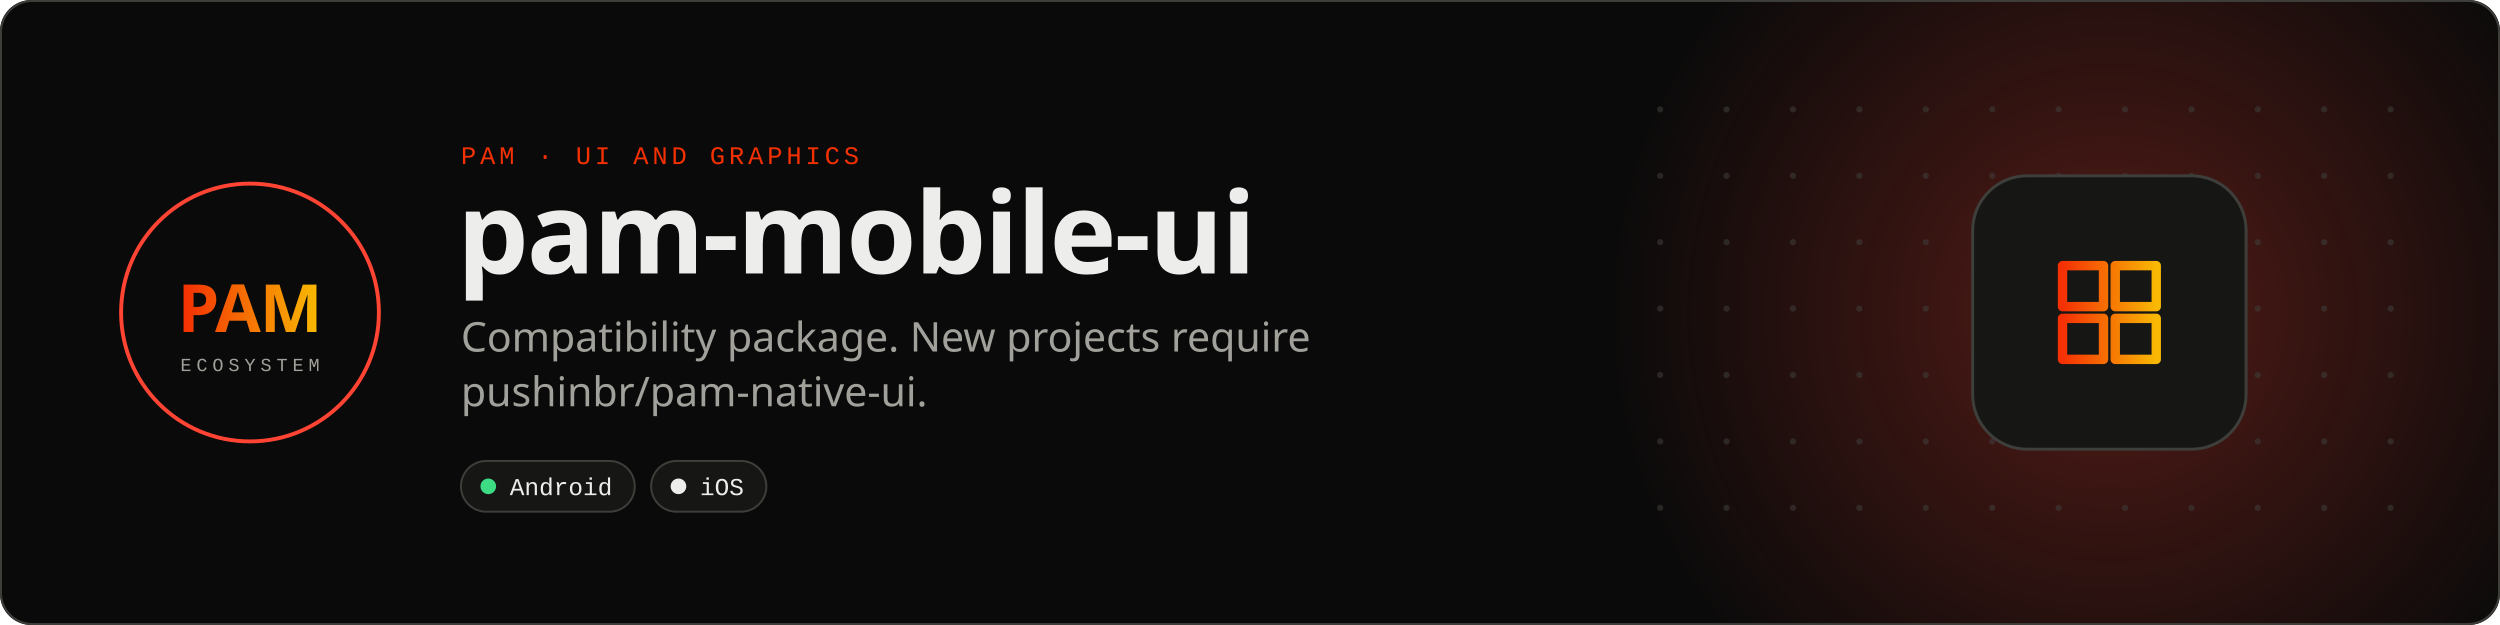
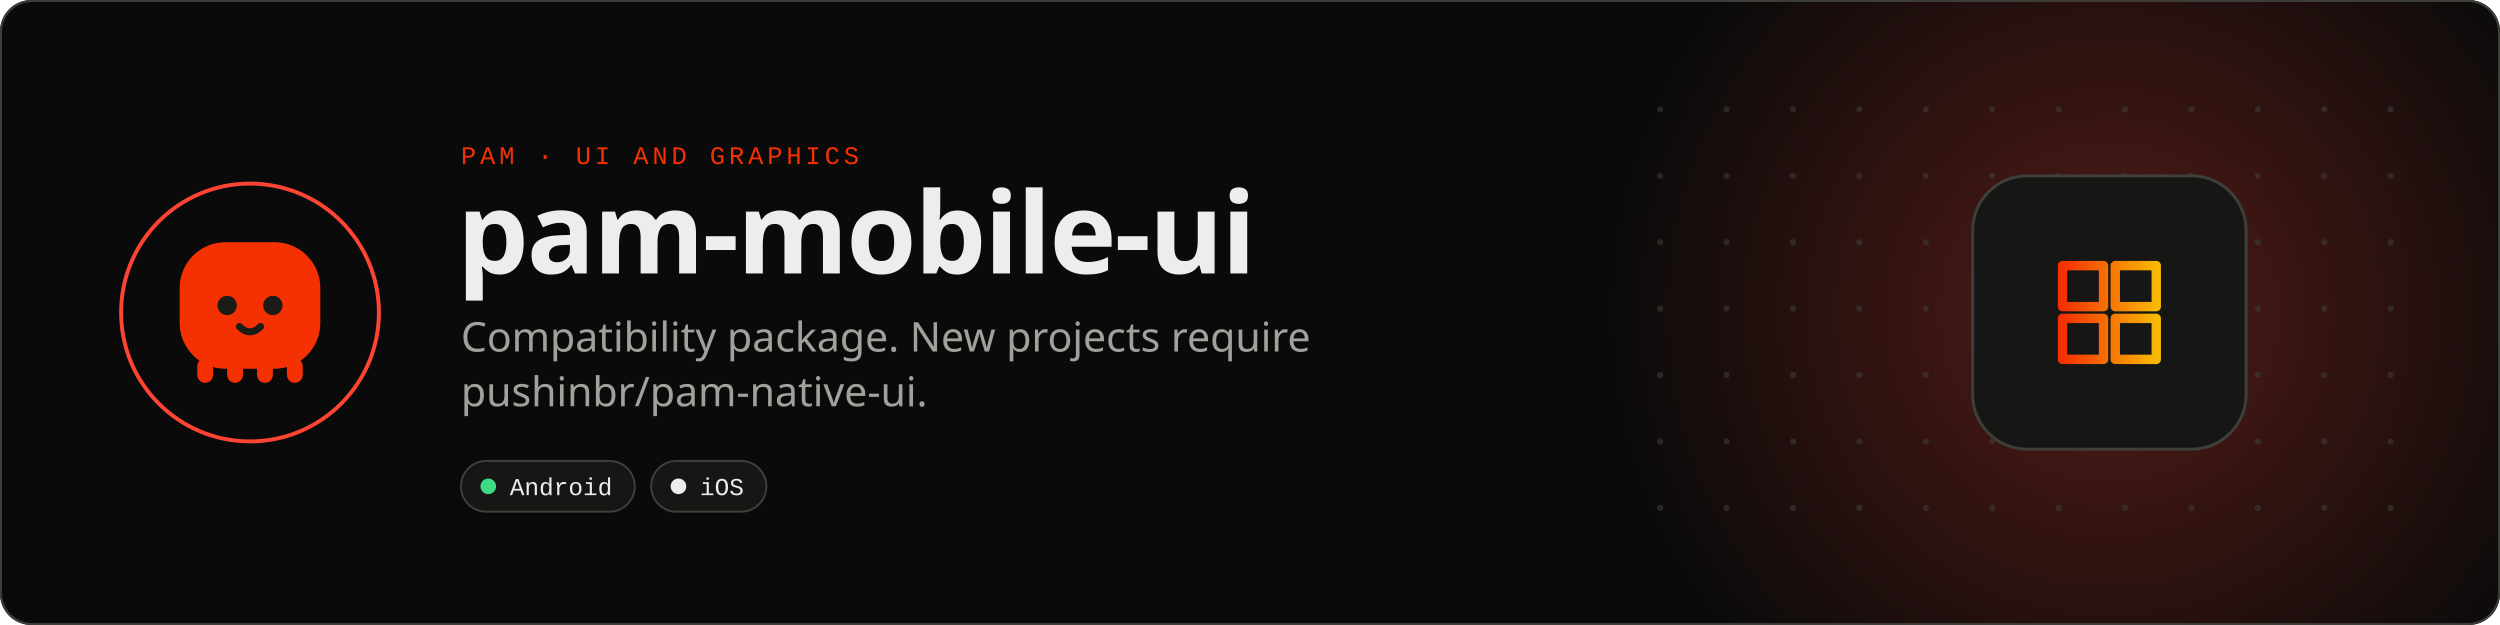
<svg xmlns="http://www.w3.org/2000/svg" viewBox="0 0 1280 320" width="1280" height="320" role="img" aria-label="pam-mobile-ui: Compatibility package. New projects require pushinbr/pam-native-ui.">
  <defs>
    <linearGradient id="pg" x1="0" y1="0" x2="1" y2="0">
      <stop offset="0" stop-color="#f53003" />
      <stop offset="1" stop-color="#f8b803" />
    </linearGradient>
    <radialGradient id="gl">
      <stop offset="0" stop-color="#ff4433" stop-opacity=".30" />
      <stop offset="1" stop-color="#ff4433" stop-opacity="0" />
    </radialGradient>
    <clipPath id="cl">
      <rect width="1280" height="320" rx="16" />
    </clipPath>
  </defs>
  <g clip-path="url(#cl)">
    <rect width="1280" height="320" fill="#0a0a0a" />
    <circle cx="1080" cy="160" r="260" fill="url(#gl)" />
    <g fill="#3e3e3a" opacity=".55">
      <circle cx="850" cy="56" r="1.6" />
      <circle cx="850" cy="90" r="1.6" />
      <circle cx="850" cy="124" r="1.6" />
      <circle cx="850" cy="158" r="1.6" />
      <circle cx="850" cy="192" r="1.6" />
      <circle cx="850" cy="226" r="1.6" />
      <circle cx="850" cy="260" r="1.6" />
      <circle cx="884" cy="56" r="1.6" />
      <circle cx="884" cy="90" r="1.6" />
      <circle cx="884" cy="124" r="1.6" />
      <circle cx="884" cy="158" r="1.6" />
      <circle cx="884" cy="192" r="1.6" />
      <circle cx="884" cy="226" r="1.6" />
      <circle cx="884" cy="260" r="1.6" />
      <circle cx="918" cy="56" r="1.6" />
      <circle cx="918" cy="90" r="1.6" />
      <circle cx="918" cy="124" r="1.6" />
      <circle cx="918" cy="158" r="1.6" />
      <circle cx="918" cy="192" r="1.6" />
      <circle cx="918" cy="226" r="1.6" />
      <circle cx="918" cy="260" r="1.6" />
      <circle cx="952" cy="56" r="1.6" />
      <circle cx="952" cy="90" r="1.6" />
      <circle cx="952" cy="124" r="1.6" />
      <circle cx="952" cy="158" r="1.6" />
      <circle cx="952" cy="192" r="1.6" />
      <circle cx="952" cy="226" r="1.6" />
      <circle cx="952" cy="260" r="1.6" />
      <circle cx="986" cy="56" r="1.6" />
      <circle cx="986" cy="90" r="1.6" />
      <circle cx="986" cy="124" r="1.6" />
      <circle cx="986" cy="158" r="1.6" />
      <circle cx="986" cy="192" r="1.6" />
      <circle cx="986" cy="226" r="1.6" />
      <circle cx="986" cy="260" r="1.6" />
      <circle cx="1020" cy="56" r="1.6" />
      <circle cx="1020" cy="90" r="1.6" />
      <circle cx="1020" cy="124" r="1.6" />
      <circle cx="1020" cy="158" r="1.6" />
      <circle cx="1020" cy="192" r="1.6" />
      <circle cx="1020" cy="226" r="1.6" />
      <circle cx="1020" cy="260" r="1.6" />
      <circle cx="1054" cy="56" r="1.6" />
      <circle cx="1054" cy="90" r="1.6" />
      <circle cx="1054" cy="124" r="1.6" />
      <circle cx="1054" cy="158" r="1.6" />
      <circle cx="1054" cy="192" r="1.6" />
      <circle cx="1054" cy="226" r="1.6" />
      <circle cx="1054" cy="260" r="1.6" />
      <circle cx="1088" cy="56" r="1.6" />
      <circle cx="1088" cy="90" r="1.6" />
      <circle cx="1088" cy="124" r="1.6" />
      <circle cx="1088" cy="158" r="1.6" />
      <circle cx="1088" cy="192" r="1.6" />
      <circle cx="1088" cy="226" r="1.6" />
      <circle cx="1088" cy="260" r="1.6" />
      <circle cx="1122" cy="56" r="1.6" />
      <circle cx="1122" cy="90" r="1.6" />
      <circle cx="1122" cy="124" r="1.6" />
      <circle cx="1122" cy="158" r="1.6" />
      <circle cx="1122" cy="192" r="1.6" />
      <circle cx="1122" cy="226" r="1.6" />
      <circle cx="1122" cy="260" r="1.6" />
      <circle cx="1156" cy="56" r="1.6" />
      <circle cx="1156" cy="90" r="1.6" />
      <circle cx="1156" cy="124" r="1.6" />
      <circle cx="1156" cy="158" r="1.6" />
      <circle cx="1156" cy="192" r="1.6" />
      <circle cx="1156" cy="226" r="1.6" />
      <circle cx="1156" cy="260" r="1.6" />
      <circle cx="1190" cy="56" r="1.6" />
      <circle cx="1190" cy="90" r="1.6" />
      <circle cx="1190" cy="124" r="1.6" />
      <circle cx="1190" cy="158" r="1.6" />
      <circle cx="1190" cy="192" r="1.6" />
      <circle cx="1190" cy="226" r="1.6" />
      <circle cx="1190" cy="260" r="1.6" />
      <circle cx="1224" cy="56" r="1.6" />
      <circle cx="1224" cy="90" r="1.6" />
      <circle cx="1224" cy="124" r="1.6" />
      <circle cx="1224" cy="158" r="1.6" />
      <circle cx="1224" cy="192" r="1.6" />
      <circle cx="1224" cy="226" r="1.6" />
      <circle cx="1224" cy="260" r="1.6" />
    </g>
  </g>
  <rect x=".5" y=".5" width="1279" height="319" rx="16" fill="none" stroke="#3e3e3a" />
  <circle cx="128" cy="160" r="66" fill="#0a0a0a" stroke="#ff4433" stroke-width="2" />
  <circle cx="128" cy="160" r="66" fill="none" stroke="#ff4433">
    <animate attributeName="r" values="66;92" dur="3s" repeatCount="indefinite" />
    <animate attributeName="stroke-opacity" values=".5;0" dur="3s" repeatCount="indefinite" />
  </circle>
-   <text x="128" y="170" text-anchor="middle" font-family="-apple-system, BlinkMacSystemFont, 'Segoe UI', 'Noto Sans', Helvetica, Arial, sans-serif" font-weight="700" font-size="34" letter-spacing="-.5" fill="url(#pg)">PAM</text>
-   <text x="128" y="190" text-anchor="middle" font-family="ui-monospace, SFMono-Regular, 'SF Mono', Menlo, Consolas, 'Liberation Mono', monospace" font-size="9.5" letter-spacing="2.5" fill="#a1a09a">ECOSYSTEM</text>
+   <g transform="translate(74 104.2) scale(.9)">
+     <rect x="30" y="88" width="9" height="14" rx="4.5" fill="#f53003" />
+     <rect x="47" y="88" width="9" height="14" rx="4.5" fill="#f53003" />
+     <rect x="64" y="88" width="9" height="14" rx="4.5" fill="#f53003" />
+     <rect x="81" y="88" width="9" height="14" rx="4.5" fill="#f53003" />
+     <rect x="20" y="22" width="80" height="72" rx="26" fill="#f53003" />
+     <circle cx="47" cy="58" r="5.5" fill="#1b1b18" />
+     <circle cx="73" cy="58" r="5.5" fill="#1b1b18" />
+     <path d="M54 70q6 6 12 0" stroke="#1b1b18" stroke-width="4" stroke-linecap="round" fill="none" />
+   </g>
  <text x="236" y="84" font-family="ui-monospace, SFMono-Regular, 'SF Mono', Menlo, Consolas, 'Liberation Mono', monospace" font-size="13" letter-spacing="2" fill="#f53003">PAM · UI AND GRAPHICS</text>
  <text x="234" y="140" font-family="-apple-system, BlinkMacSystemFont, 'Segoe UI', 'Noto Sans', Helvetica, Arial, sans-serif" font-weight="700" font-size="58" letter-spacing="-1" fill="#ededec">pam-mobile-ui</text>
  <text x="236" y="180" font-family="-apple-system, BlinkMacSystemFont, 'Segoe UI', 'Noto Sans', Helvetica, Arial, sans-serif" font-size="21" fill="#a1a09a">Compatibility package. New projects require</text>
  <text x="236" y="208" font-family="-apple-system, BlinkMacSystemFont, 'Segoe UI', 'Noto Sans', Helvetica, Arial, sans-serif" font-size="21" fill="#a1a09a">pushinbr/pam-native-ui.</text>
  <rect x="236" y="236" width="89" height="26" rx="13" fill="#161615" stroke="#3e3e3a" />
  <circle cx="250" cy="249" r="4" fill="#3ddc84" />
  <text x="261" y="253.5" font-family="ui-monospace, SFMono-Regular, 'SF Mono', Menlo, Consolas, 'Liberation Mono', monospace" font-size="12.5" fill="#ededec">Android</text>
  <rect x="333.375" y="236" width="59" height="26" rx="13" fill="#161615" stroke="#3e3e3a" />
  <circle cx="347.375" cy="249" r="4" fill="#ededec" />
  <text x="358.375" y="253.5" font-family="ui-monospace, SFMono-Regular, 'SF Mono', Menlo, Consolas, 'Liberation Mono', monospace" font-size="12.5" fill="#ededec">iOS</text>
  <rect x="1010" y="90" width="140" height="140" rx="28" fill="#161615" stroke="#3e3e3a" stroke-width="1.5" />
  <g transform="translate(1044 124) scale(3)" fill="none" stroke="url(#pg)" stroke-width="1.6" stroke-linecap="round" stroke-linejoin="round">
    <path d="M4 4h7v7H4zM13 4h7v7h-7zM4 13h7v7H4zM13 13h7v7h-7z" />
  </g>
</svg>
